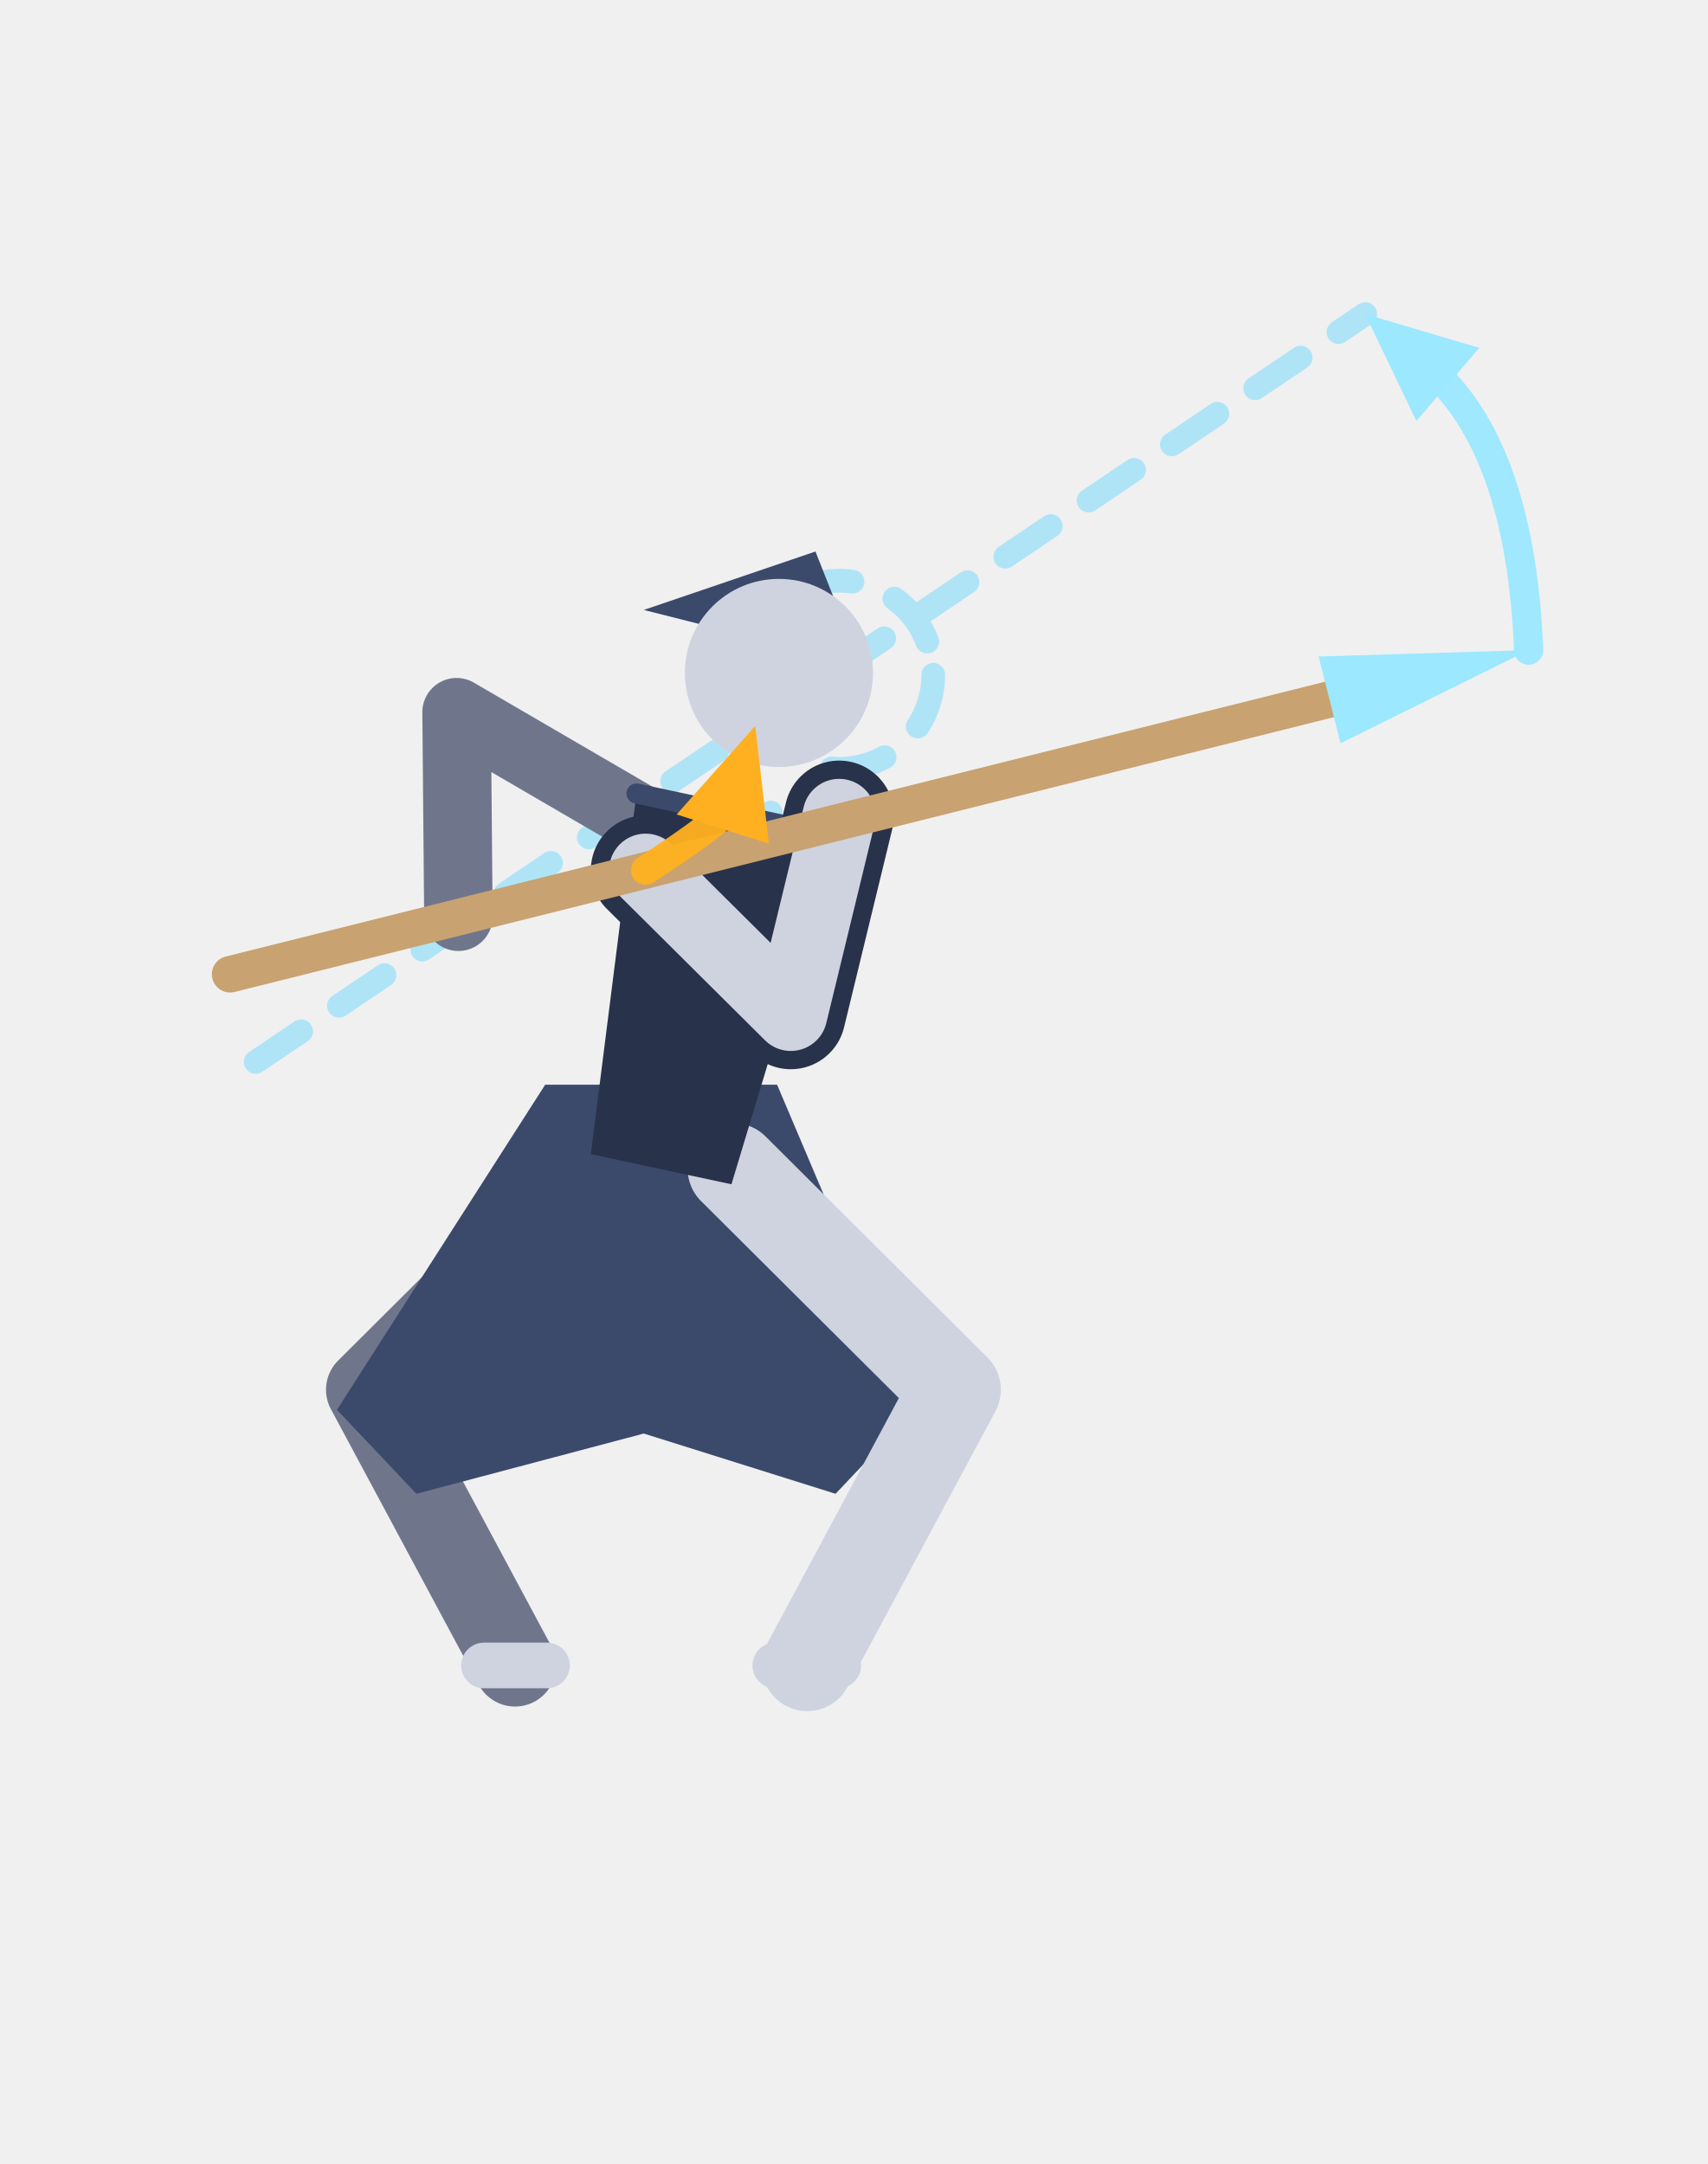
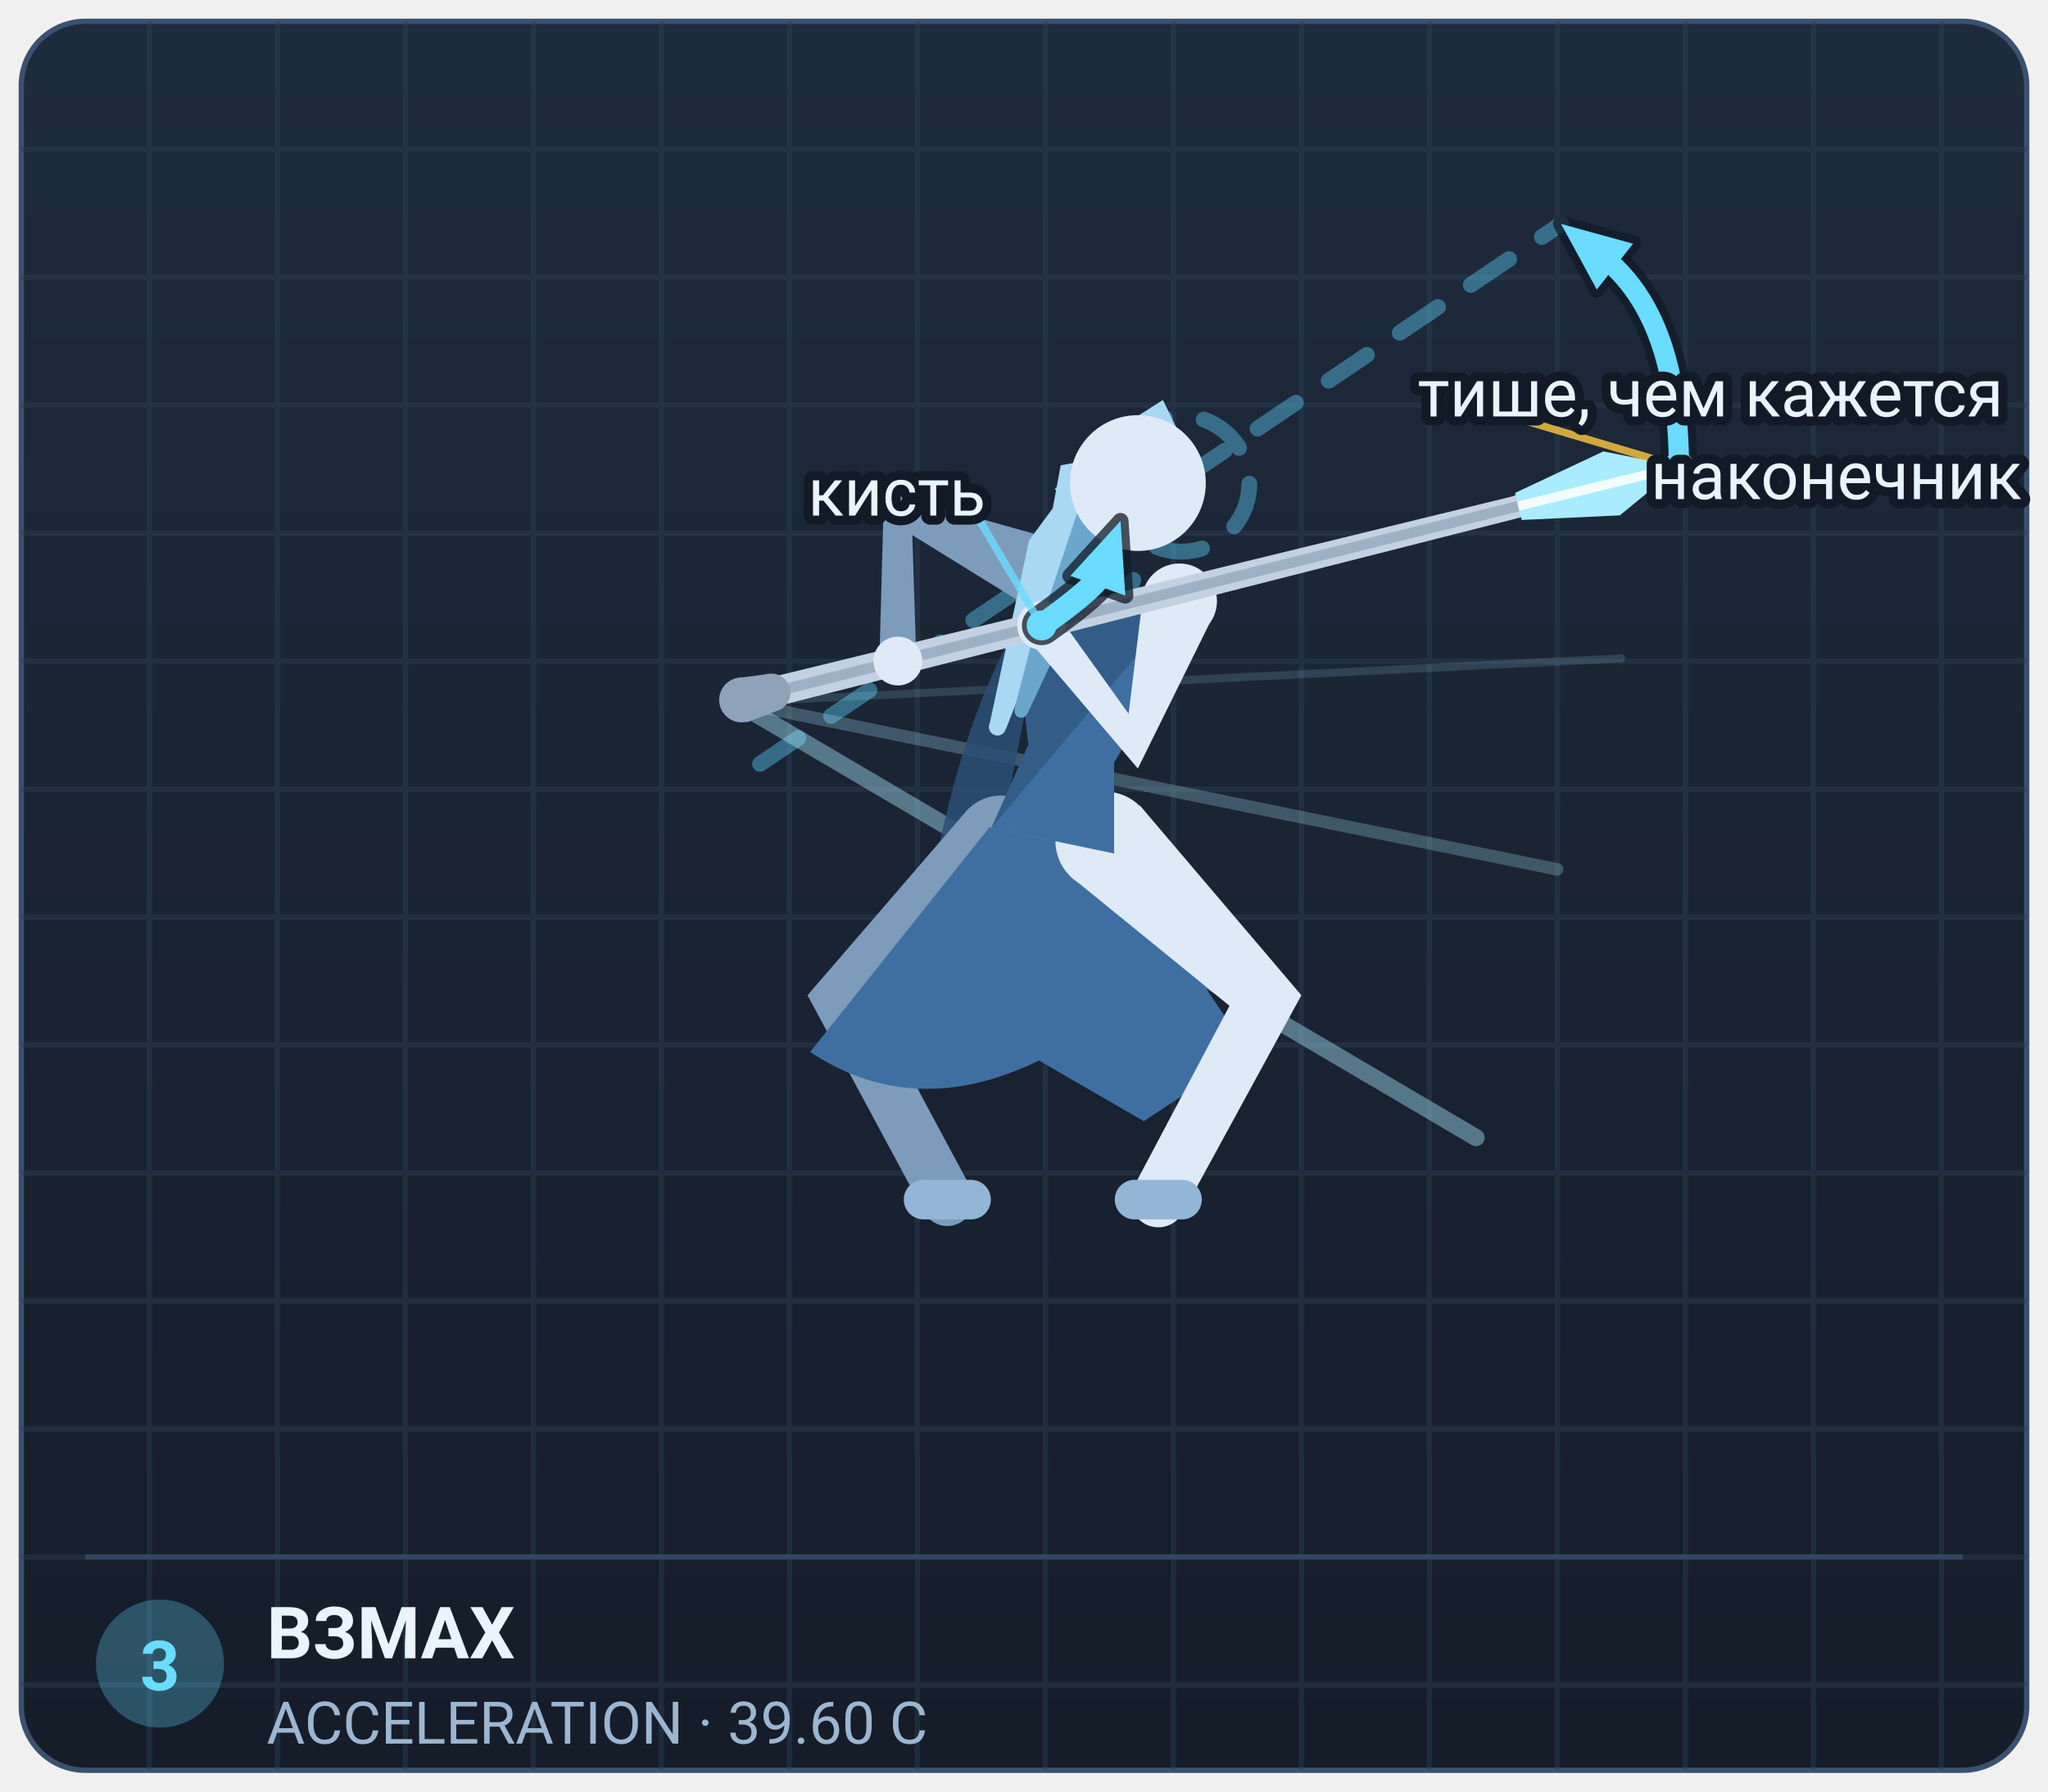
- <svg xmlns="http://www.w3.org/2000/svg" viewBox="53 5 187 237" role="img" width="100%" preserveAspectRatio="xMidYMid meet">
-   <g opacity="0.45" fill="none" stroke="#5fd4ff" stroke-width="2.6" stroke-dasharray="6 5" stroke-linecap="round" stroke-linejoin="round">
-     <polyline points="109.4,187.4 94.5,156.6 125.4,131.1 156.3,156.6 141.4,187.4" />
-     <polyline points="125.4,131.1 137.6,93.4" />
-     <polyline points="81.0,121.3 202.5,39.4" />
-     <circle cx="144.9" cy="78.9" r="10.3" />
+ <svg xmlns="http://www.w3.org/2000/svg" viewBox="0 0 384 336" width="100%" preserveAspectRatio="xMidYMid meet" role="img">
+   <defs>
+     <linearGradient id="g69250" x1="0" y1="0" x2="0" y2="1">
+       <stop offset="0" stop-color="#1e2b3c" />
+       <stop offset="1" stop-color="#151d29" />
+     </linearGradient>
+     <clipPath id="cg69250">
+       <rect x="4" y="4" width="376" height="328" rx="12" />
+     </clipPath>
+   </defs>
+   <rect x="4" y="4" width="376" height="328" rx="12" fill="url(#g69250)" stroke="#3a5170" />
+   <g clip-path="url(#cg69250)" stroke="#2b3d52" stroke-width="1" opacity="0.45">
+     <line x1="28" y1="4" x2="28" y2="332" />
+     <line x1="52" y1="4" x2="52" y2="332" />
+     <line x1="76" y1="4" x2="76" y2="332" />
+     <line x1="100" y1="4" x2="100" y2="332" />
+     <line x1="124" y1="4" x2="124" y2="332" />
+     <line x1="148" y1="4" x2="148" y2="332" />
+     <line x1="172" y1="4" x2="172" y2="332" />
+     <line x1="196" y1="4" x2="196" y2="332" />
+     <line x1="220" y1="4" x2="220" y2="332" />
+     <line x1="244" y1="4" x2="244" y2="332" />
+     <line x1="268" y1="4" x2="268" y2="332" />
+     <line x1="292" y1="4" x2="292" y2="332" />
+     <line x1="316" y1="4" x2="316" y2="332" />
+     <line x1="340" y1="4" x2="340" y2="332" />
+     <line x1="364" y1="4" x2="364" y2="332" />
+     <line x1="4" y1="28" x2="380" y2="28" />
+     <line x1="4" y1="52" x2="380" y2="52" />
+     <line x1="4" y1="76" x2="380" y2="76" />
+     <line x1="4" y1="100" x2="380" y2="100" />
+     <line x1="4" y1="124" x2="380" y2="124" />
+     <line x1="4" y1="148" x2="380" y2="148" />
+     <line x1="4" y1="172" x2="380" y2="172" />
+     <line x1="4" y1="196" x2="380" y2="196" />
+     <line x1="4" y1="220" x2="380" y2="220" />
+     <line x1="4" y1="244" x2="380" y2="244" />
+     <line x1="4" y1="268" x2="380" y2="268" />
+     <line x1="4" y1="292" x2="380" y2="292" />
+     <line x1="4" y1="316" x2="380" y2="316" />
  </g>
-   <polyline points="109.4,187.4 93.2,157.2 117.5,133.0" fill="none" stroke="#6f768c" stroke-width="9.0" stroke-linecap="round" stroke-linejoin="round" />
-   <polyline points="122.4,94.3 103.0,83.0 103.2,105.4" fill="none" stroke="#6f768c" stroke-width="7.5" stroke-linecap="round" stroke-linejoin="round" />
-   <polygon points="112.7,123.8 89.9,159.4 98.6,168.6 123.5,162.0 144.5,168.6 153.2,159.4 138.1,123.8" fill="#3b4a6b" />
-   <polyline points="141.4,187.4 157.6,157.2 133.3,133.0" fill="none" stroke="#cfd3e0" stroke-width="10.0" stroke-linecap="round" stroke-linejoin="round" />
-   <polygon points="122.7,91.9 144.6,96.6 133.1,134.7 117.7,131.4" fill="#28324a" />
-   <polyline points="122.7,91.9 144.6,96.6" fill="none" stroke="#3b4a6b" stroke-width="2.2" stroke-linecap="round" />
-   <polygon points="123.5,71.8 142.3,65.4 147.2,77.8" fill="#3b4a6b" />
-   <circle cx="138.3" cy="78.7" r="10.3" fill="#cfd3e0" />
-   <polyline points="144.9,94.3 139.6,116.1 123.7,100.3" fill="none" stroke="#28324a" stroke-width="12.0" stroke-linecap="round" stroke-linejoin="round" />
-   <polyline points="144.9,94.3 139.6,116.1 123.7,100.3" fill="none" stroke="#cfd3e0" stroke-width="8.0" stroke-linecap="round" stroke-linejoin="round" />
-   <line x1="78.2" y1="111.7" x2="198.6" y2="81.6" stroke="#c8a271" stroke-width="4.0" stroke-linecap="round" />
-   <polygon points="220.4,76.2 197.4,76.9 199.8,86.4" fill="#9be8ff" />
-   <rect x="103.5" y="184.9" width="11.9" height="5" rx="2.5" fill="#cfd3e0" />
-   <rect x="135.4" y="184.9" width="11.9" height="5" rx="2.5" fill="#cfd3e0" />
-   <path d="M 123.7 100.3 Q 132.5 94.6 133.0 93.1" fill="none" stroke="#ffb020" stroke-width="3.2" stroke-linecap="round" opacity="0.95" />
-   <polygon points="135.7,84.5 137.2,97.4 127.1,94.2" fill="#ffb020" />
-   <path d="M 220.4 76.2 Q 219.5 53.9 209.4 45.2" fill="none" stroke="#9be8ff" stroke-width="3.2" stroke-linecap="round" opacity="0.95" />
-   <polygon points="202.5,39.4 215.0,43.1 208.1,51.1" fill="#9be8ff" />
+   <g transform="translate(197.40,224.98) scale(1.2363)">
+     <g opacity="0.40" fill="none" stroke="#5fd4ff" stroke-width="2.4" stroke-dasharray="7 6" stroke-linecap="round" stroke-linejoin="round">
+       <polyline points="-16.0,-0.0 -30.9,-30.9 0.0,-56.4 30.9,-30.9 16.0,-0.0" />
+       <polyline points="0.0,-56.4 12.2,-94.0" />
+       <polyline points="-44.4,-66.1 77.1,-148.0" />
+       <circle cx="19.5" cy="-108.6" r="10.3" />
+     </g>
+     <line x1="64.2" y1="-9.4" x2="-47.1" y2="-74.9" stroke="#a9ecff" stroke-width="2.6" opacity="0.42" stroke-linecap="round" />
+     <line x1="76.5" y1="-50.1" x2="-47.1" y2="-75.3" stroke="#a9ecff" stroke-width="1.9" opacity="0.26" stroke-linecap="round" />
+     <line x1="86.2" y1="-82.1" x2="-47.2" y2="-75.5" stroke="#a9ecff" stroke-width="1.2" opacity="0.15" stroke-linecap="round" />
+     <path d="M -0.1 -94.9 Q -17.0 -73.8 -21.3 -25.4 L -7.7 -56.1 Z" fill="#2a4d75" opacity="0.85" />
+     <polygon points="-19.5,1.9 -37.2,-31.0 -12.8,-59.3 -3.1,-49.6 -27.3,-29.5 -12.5,-1.9" fill="#7d9cbb" opacity="1.00" />
+     <circle cx="-16.0" cy="-0.0" r="4.0" fill="#7d9cbb" />
+     <circle cx="-7.9" cy="-54.4" r="6.9" fill="#7d9cbb" />
+     <polygon points="-4.8,-90.6 -21.3,-100.8 -20.7,-81.7 -26.3,-81.7 -25.6,-107.4 -0.7,-100.4" fill="#7d9cbb" opacity="1.00" />
+     <circle cx="-2.7" cy="-95.5" r="5.3" fill="#7d9cbb" />
+     <circle cx="-23.5" cy="-81.7" r="2.8" fill="#7d9cbb" />
+     <path d="M -9.6 -56.5 L -36.8 -22.4 Q -21.0 -11.9 -2.1 -21.1 Q -2.1 -21.1 13.8 -11.9 Q 13.8 -11.9 29.7 -22.4 L 9.6 -52.4 Z" fill="#3f6fa2" />
+     <polygon points="12.3,-2.0 26.8,-29.4 2.6,-49.1 13.2,-59.8 37.7,-31.0 19.7,2.0" fill="#dfeaf7" opacity="1.00" />
+     <circle cx="16.0" cy="-0.0" r="4.2" fill="#dfeaf7" />
+     <circle cx="7.9" cy="-54.4" r="7.5" fill="#dfeaf7" />
+     <polygon points="19.6,-90.7 15.2,-76.3 9.3,-66.3 9.3,-52.5 -9.3,-56.4 -3.7,-69.0 -5.0,-80.6 -3.2,-95.6" fill="#3f6fa2" />
+     <polygon points="-9.3,-56.4 -3.7,-69.0 -5.0,-80.6 -3.2,-95.6 19.6,-90.7" fill="#2a4d75" opacity="0.55" />
+     <polygon points="13.1,-106.6 2.9,-97.0 -7.1,-71.4 -9.6,-72.1 -3.6,-100.0 5.9,-112.9" fill="#a8d8f2" opacity="1.00" />
+     <circle cx="9.5" cy="-109.8" r="4.8" fill="#a8d8f2" />
+     <circle cx="-8.4" cy="-71.7" r="1.3" fill="#a8d8f2" />
+     <polygon points="12.9,-108.3 4.2,-91.0 -3.8,-73.8 -5.8,-74.5 -1.0,-93.1 6.1,-111.3" fill="#6ba7cd" opacity="1.00" />
+     <circle cx="9.5" cy="-109.8" r="3.7" fill="#6ba7cd" />
+     <circle cx="-4.8" cy="-74.1" r="1.0" fill="#6ba7cd" />
+     <polygon points="9.2,-106.6 5.3,-109.0 -1.0,-90.0 -2.7,-90.4 1.2,-111.4 9.7,-112.9" fill="#a8d8f2" opacity="1.00" />
+     <circle cx="9.5" cy="-109.8" r="3.2" fill="#a8d8f2" />
+     <circle cx="-1.8" cy="-90.2" r="0.9" fill="#a8d8f2" />
+     <polygon points="16.7,-121.3 22.8,-108.8 0.2,-107.7 11.5,-118.0" fill="#a8d8f2" />
+     <circle cx="12.9" cy="-108.7" r="10.3" fill="#dfeaf7" />
+     <polygon points="24.6,-89.1 12.9,-65.4 -4.0,-85.3 0.6,-88.9 11.5,-73.7 13.8,-92.6" fill="#dfeaf7" opacity="1.00" />
+     <circle cx="19.2" cy="-90.8" r="5.7" fill="#dfeaf7" />
+     <circle cx="-1.7" cy="-87.1" r="2.9" fill="#dfeaf7" />
+     <polygon points="-47.8,-78.0 70.2,-106.8 71.0,-103.5 -46.7,-73.6" fill="#c3d2e2" opacity="1.00" />
+     <circle cx="-47.2" cy="-75.8" r="2.2" fill="#c3d2e2" />
+     <circle cx="70.6" cy="-105.2" r="1.7" fill="#c3d2e2" />
+     <line x1="-47.2" y1="-75.8" x2="70.6" y2="-105.2" stroke="#8fa3b8" stroke-width="1.6" opacity="0.7" />
+     <polygon points="-48.0,-79.1 -43.4,-79.7 -42.0,-74.1 -46.4,-72.4" fill="#8fa3b8" opacity="1.00" />
+     <circle cx="-47.2" cy="-75.8" r="3.4" fill="#8fa3b8" />
+     <circle cx="-42.7" cy="-76.9" r="2.9" fill="#8fa3b8" />
+     <polygon points="95.0,-111.2 83.5,-113.5 70.1,-107.2 71.1,-103.1 86.0,-103.8" fill="#a9ecff" />
+     <line x1="70.6" y1="-105.2" x2="95.0" y2="-111.2" stroke="#ffffff" stroke-width="1.4" opacity="0.85" />
+     <circle cx="-23.5" cy="-81.7" r="3.7" fill="#dfeaf7" />
+     <circle cx="-1.7" cy="-87.1" r="3.7" fill="#dfeaf7" />
+     <rect x="-22.6" y="-3.0" width="13.2" height="6" rx="3" fill="#93b6d6" />
+     <rect x="9.4" y="-3.0" width="13.2" height="6" rx="3" fill="#93b6d6" />
+   </g>
+   <path d="M 195.3 117.3 Q 205.8 109.9 206.8 107.1" fill="none" stroke="#111a26" stroke-width="7.4" stroke-linecap="round" opacity="0.75" />
+   <polygon points="210.1,97.7 211.0,111.7 200.7,108.0" fill="none" stroke="#111a26" stroke-width="3" stroke-linejoin="round" opacity="0.75" />
+   <path d="M 195.3 117.3 Q 205.8 109.9 206.8 107.1" fill="none" stroke="#69dcff" stroke-width="4.4" stroke-linecap="round" />
+   <polygon points="210.1,97.7 211.0,111.7 200.7,108.0" fill="#69dcff" />
+   <path d="M 314.8 87.5 Q 314.7 59.4 300.6 48.2" fill="none" stroke="#111a26" stroke-width="6.8" stroke-linecap="round" opacity="0.75" />
+   <polygon points="292.7,42.0 306.2,45.7 299.4,54.3" fill="none" stroke="#111a26" stroke-width="3" stroke-linejoin="round" opacity="0.75" />
+   <path d="M 314.8 87.5 Q 314.7 59.4 300.6 48.2" fill="none" stroke="#69dcff" stroke-width="3.8" stroke-linecap="round" />
+   <polygon points="292.7,42.0 306.2,45.7 299.4,54.3" fill="#69dcff" />
+   <line x1="314.8" y1="87.5" x2="269.8" y2="74.1" stroke="#ffc83d" stroke-width="1.4" opacity="0.8" />
+   <circle cx="314.8" cy="87.5" r="2.8" fill="#ffc83d" />
+   <text x="265.8" y="78.1" fill="#e8f4ff" font-size="12.5" text-anchor="start" font-family="Segoe UI, Roboto, sans-serif" paint-order="stroke" stroke="#111a26" stroke-width="3.4" stroke-linejoin="round">тише, чем кажется</text>
+   <line x1="314.8" y1="87.5" x2="313.5" y2="89.6" stroke="#69dcff" stroke-width="1.4" opacity="0.8" />
+   <circle cx="314.8" cy="87.5" r="2.8" fill="#69dcff" />
+   <text x="309.5" y="93.6" fill="#e8f4ff" font-size="12.5" text-anchor="start" font-family="Segoe UI, Roboto, sans-serif" paint-order="stroke" stroke="#111a26" stroke-width="3.4" stroke-linejoin="round">наконечник</text>
+   <line x1="195.3" y1="117.3" x2="180.8" y2="92.7" stroke="#69dcff" stroke-width="1.4" opacity="0.8" />
+   <circle cx="195.3" cy="117.3" r="2.8" fill="#69dcff" />
+   <text x="184.8" y="96.7" fill="#e8f4ff" font-size="12.5" text-anchor="end" font-family="Segoe UI, Roboto, sans-serif" paint-order="stroke" stroke="#111a26" stroke-width="3.4" stroke-linejoin="round">кисть</text>
+   <line x1="16" y1="292" x2="368" y2="292" stroke="#3a5170" opacity="0.7" />
+   <circle cx="30" cy="312" r="12" fill="#69dcff" opacity="0.28" />
+   <text x="30" y="317" fill="#69dcff" font-size="13" font-weight="700" text-anchor="middle" font-family="Segoe UI, Roboto, sans-serif">3</text>
+   <text x="50" y="311" fill="#e8f4ff" font-size="13.5" font-weight="700" font-family="Segoe UI, Roboto, sans-serif">ВЗМАХ</text>
+   <text x="50" y="327" fill="#9db6cf" font-size="11" font-family="Segoe UI, Roboto, sans-serif">ACCELERATION · 39.60 С</text>
</svg>
